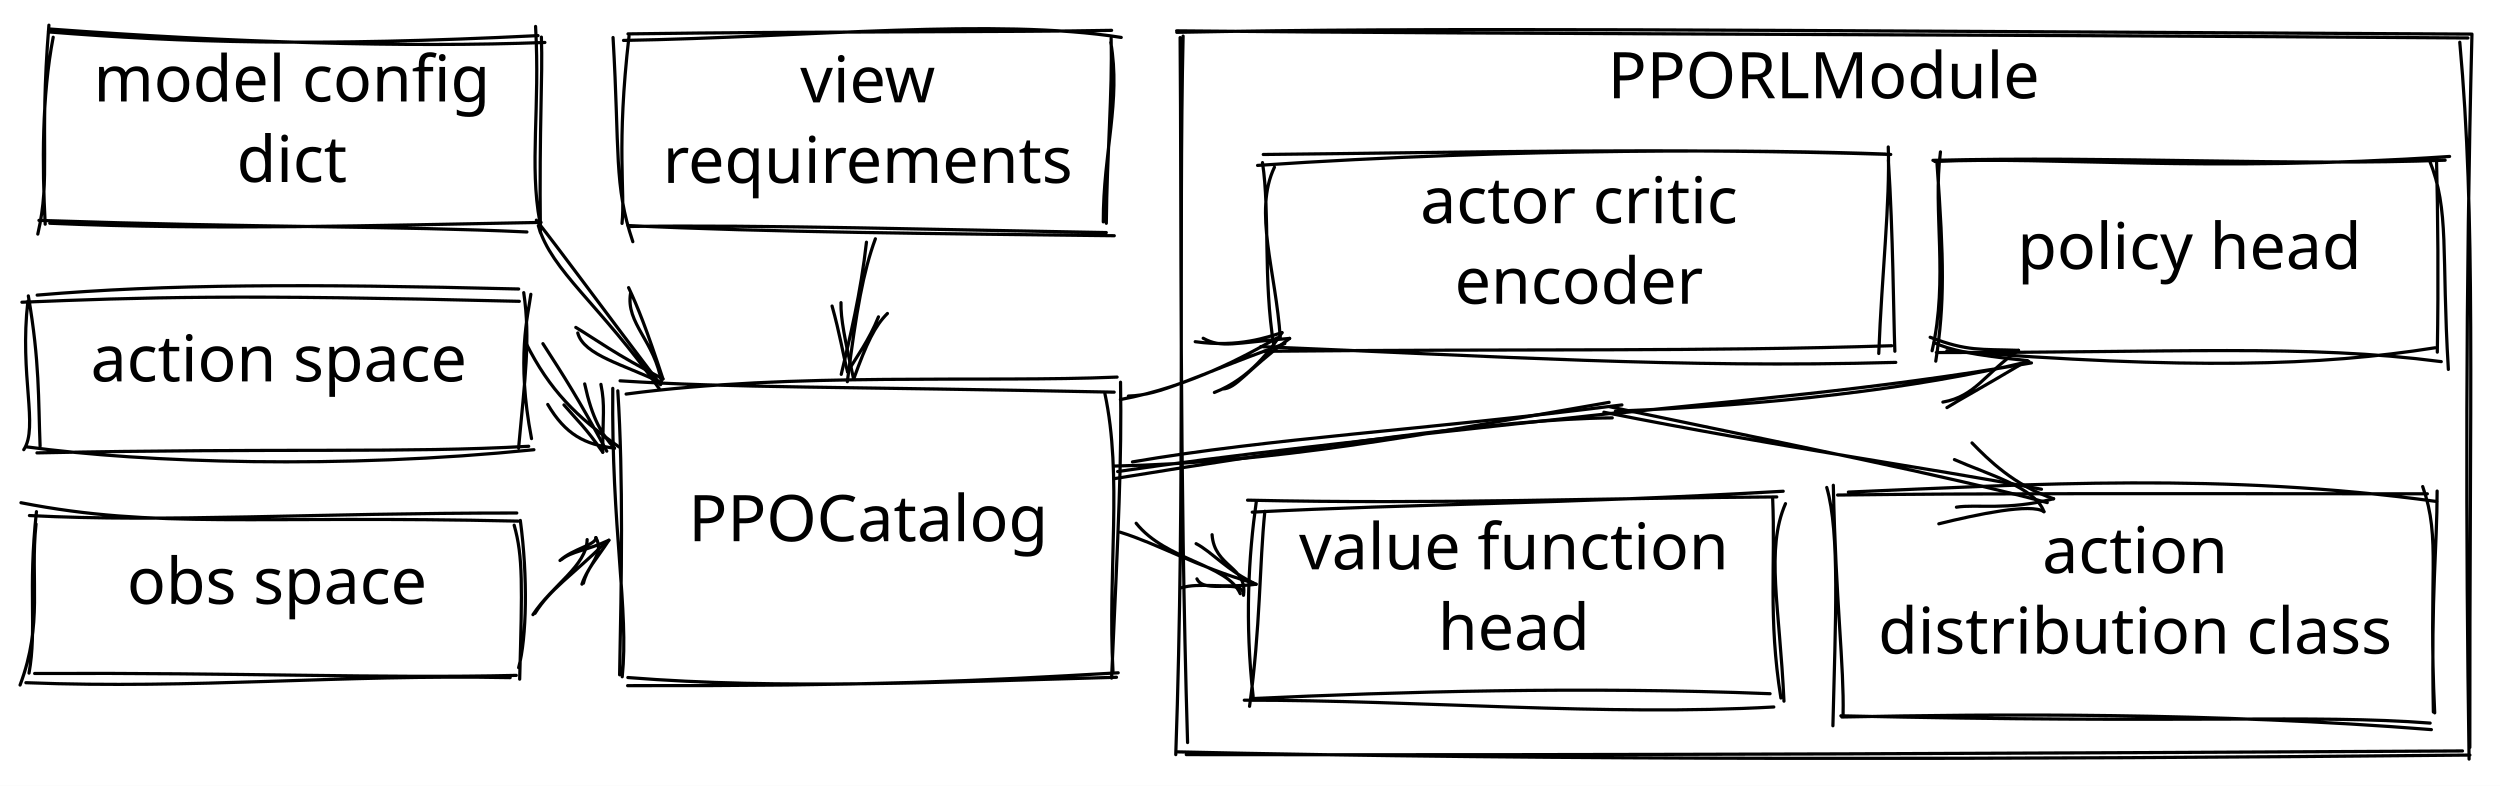
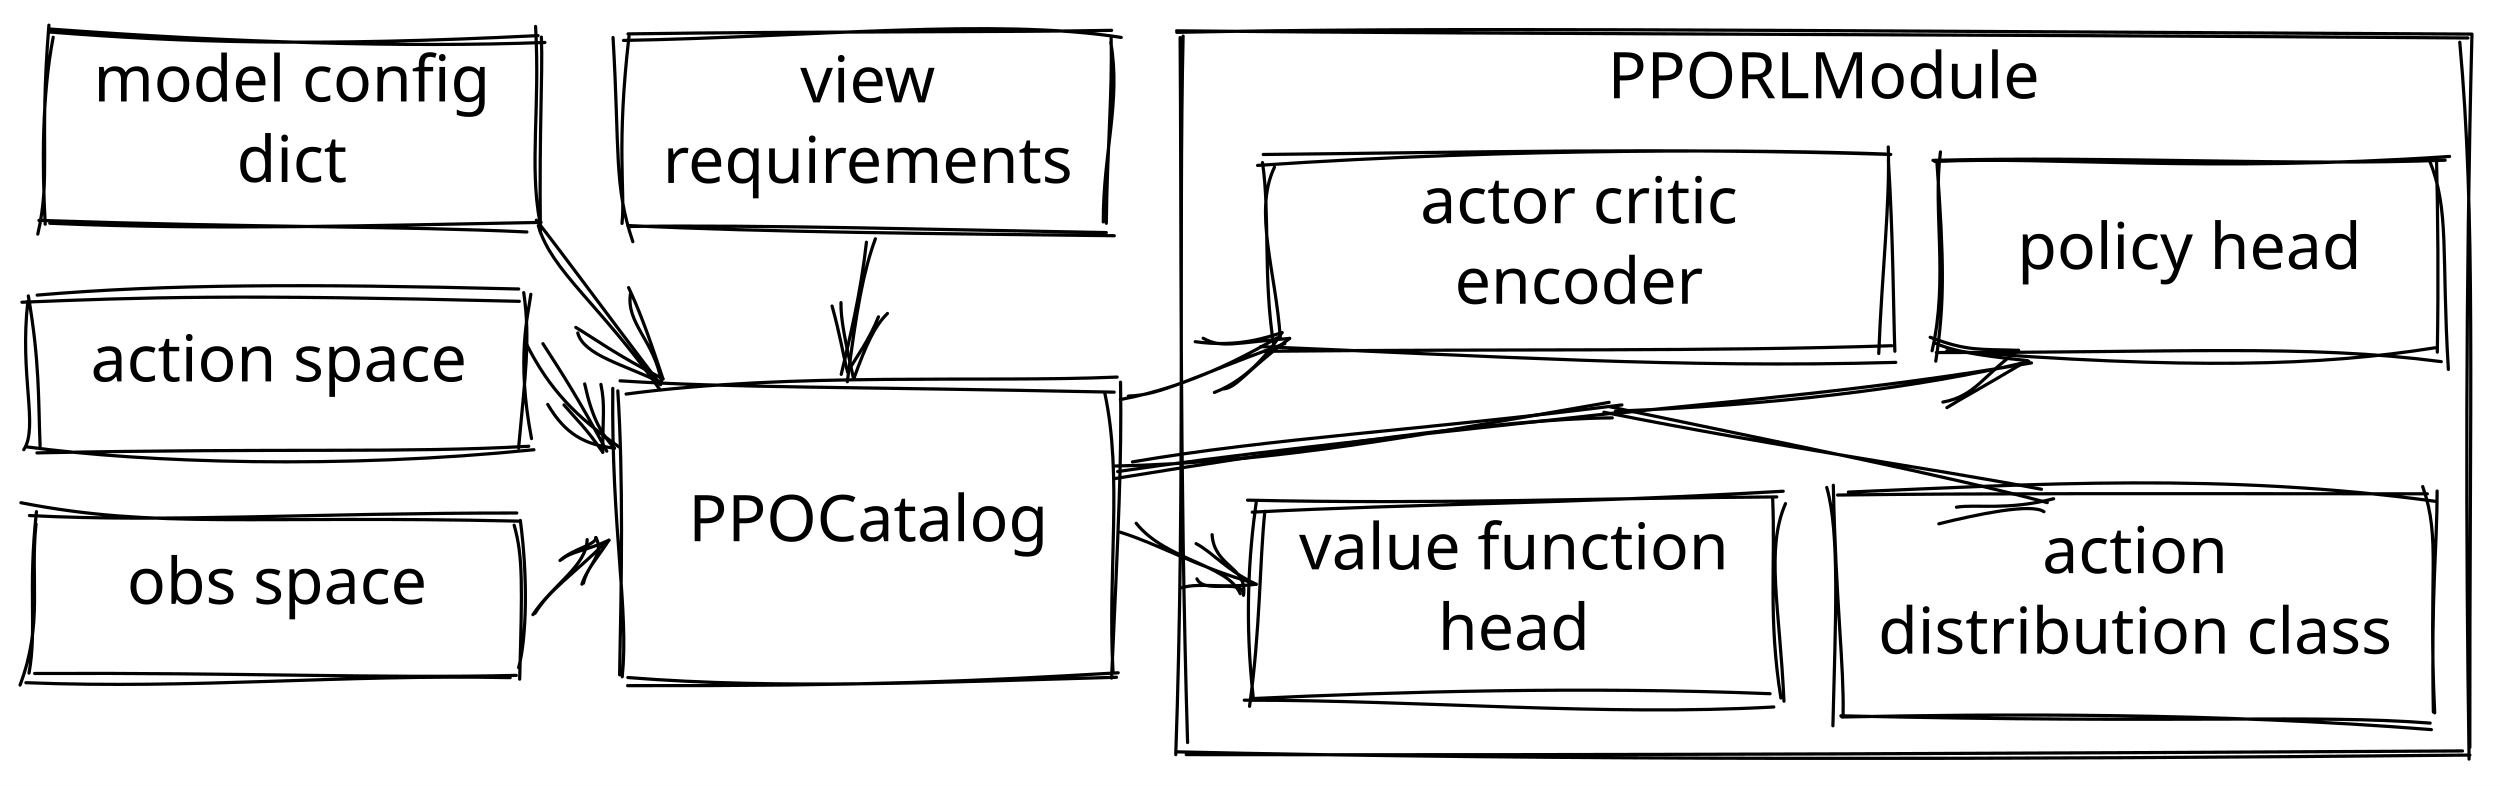
<svg xmlns="http://www.w3.org/2000/svg" version="1.1" viewBox="0 0 776.258 244" width="1552.516" height="488">
  <defs>
    <style class="style-fonts">
      @font-face {
        font-family: "Virgil";
        src: url("https://excalidraw.com/Virgil.woff2");
      }
      @font-face {
        font-family: "Cascadia";
        src: url("https://excalidraw.com/Cascadia.woff2");
      }
    </style>
  </defs>
  <rect x="0" y="0" width="776.258" height="244" fill="#ffffff" />
  <g stroke-linecap="round" transform="translate(193.0999 120.0257) rotate(0 76.5 45)">
    <path d="M1.31 2.33 C53.16 -4.53, 112.98 -1.18, 153.76 -2.94 M-0.56 -1.78 C34 0.44, 67.97 0, 152.85 1.74 M149.94 2.02 C155.51 27.97, 150.81 57.21, 152.48 88.31 M154.83 -1.35 C155.23 22.39, 154.16 43.96, 152.05 90.53 M154.1 88.88 C110.73 91.42, 77.05 93.02, 1.78 92.87 M153.57 90.27 C100.73 91.7, 49.38 94.14, 1.85 90.35 M0.1 90.11 C2.25 69.54, -3.31 44.23, -2.83 0.57 M-0.71 89.5 C-0.12 60.16, 0.47 28.63, -1.27 1.33" stroke="#000000" stroke-width="1" fill="none" />
  </g>
  <g transform="translate(210.5099 152.5257) rotate(0 59.08995 12.5)">
    <text x="59.09" y="0" font-family="Virgil, Segoe UI Emoji" font-size="20px" fill="#000000" text-anchor="middle" style="white-space: pre;" direction="ltr" dominant-baseline="text-before-edge">PPOCatalog</text>
  </g>
  <g stroke-linecap="round" transform="translate(366.2582 10) rotate(0 200 112)">
    <path d="M-0.91 -0.43 C113.69 0.69, 232.35 0.56, 400.04 1.79 M-0.86 0.04 C80.2 -1.56, 161.6 -0.64, 401.06 0.59 M397.51 3.12 C402.49 57.85, 400.53 111.36, 400.63 222.09 M401.29 0.59 C399.3 78.94, 399.37 158.38, 400.4 225.69 M398.35 223.17 C272.64 223.86, 142.05 224.53, 2.09 224.31 M400.65 224.45 C258.51 225.86, 114.57 226.1, -0.96 223.45 M2.49 220.56 C-0.05 136.65, 0.62 54.02, 0.17 1.68 M-1.18 224.31 C1.73 141.32, -0.27 61.83, 1.1 1.21" stroke="#000000" stroke-width="1" fill="none" />
  </g>
  <g transform="translate(500.3382 15) rotate(0 65.91994 12.5)">
    <text x="65.92" y="0" font-family="Virgil, Segoe UI Emoji" font-size="20px" fill="#000000" text-anchor="middle" style="white-space: pre;" direction="ltr" dominant-baseline="text-before-edge">PPORLModule</text>
  </g>
  <g stroke-linecap="round" transform="translate(393.7699 48.7894) rotate(0 96.5 30)">
    <path d="M-3.29 2.57 C77.61 -2.93, 155 -2.36, 191.75 -0.95 M-1.52 -0.82 C61.88 -1.44, 123.07 -3.04, 193.31 -0.83 M192.54 -3.15 C193.13 14.06, 190.55 36.2, 189.59 60.96 M192.57 0.92 C194.07 24.32, 194.14 48.08, 194.59 60.27 M194.87 63.73 C127.74 65.61, 69.89 61.77, -2.28 58.83 M193.61 58.56 C135.02 60.44, 81.67 59.47, -1.23 60.29 M3.77 56.25 C2.4 35.45, -4.64 16.91, 1.95 3.13 M1.79 58.8 C-1.63 37.91, 0.61 17.47, -1.76 1.7" stroke="#000000" stroke-width="1" fill="none" />
  </g>
  <g transform="translate(428.7199 53.7894) rotate(0 61.54995 25)">
    <text x="61.55" y="0" font-family="Virgil, Segoe UI Emoji" font-size="20px" fill="#000000" text-anchor="middle" style="white-space: pre;" direction="ltr" dominant-baseline="text-before-edge">actor critic </text>
    <text x="61.55" y="25" font-family="Virgil, Segoe UI Emoji" font-size="20px" fill="#000000" text-anchor="middle" style="white-space: pre;" direction="ltr" dominant-baseline="text-before-edge">encoder</text>
  </g>
  <g stroke-linecap="round" transform="translate(601.832 50.00765) rotate(0 78 30.5)">
    <path d="M-1.09 0.14 C35.38 -1.59, 82.31 3.73, 158.77 -1.43 M-1.65 -0.22 C54.35 -1.6, 109.83 1.54, 157.39 -0.26 M152.5 -0.28 C158.83 15.39, 156.19 28.29, 158.39 64.69 M154.71 -0.8 C155.14 17.63, 155.34 36.78, 154.96 59.33 M154.27 57.98 C118.66 63.62, 78.14 64.81, 2.67 58.91 M156.19 62.28 C114.07 56.8, 73.21 59.55, -0.58 59.45 M-1.91 58.9 C3.21 36.62, -1.7 15.57, 0.68 -2.84 M-0.77 62.13 C2.02 44.06, 1.79 31.22, -0.39 0.7" stroke="#000000" stroke-width="1" fill="none" />
  </g>
  <g transform="translate(627.062 68.00765) rotate(0 52.76995 12.5)">
    <text x="52.77" y="0" font-family="Virgil, Segoe UI Emoji" font-size="20px" fill="#000000" text-anchor="middle" style="white-space: pre;" direction="ltr" dominant-baseline="text-before-edge">policy head</text>
  </g>
  <g stroke-linecap="round">
    <g transform="translate(351.091 124.9379) rotate(0 22.32749 -10.46179)">
      <path d="M-3.2 -0.88 C18.71 -4.94, 36.13 -14.7, 45.48 -20.04 M-0.72 -1.96 C9.51 -2.24, 17.83 -7.44, 47.85 -18.25" stroke="#000000" stroke-width="1" fill="none" />
    </g>
    <g transform="translate(351.091 124.9379) rotate(0 22.32749 -10.46179)">
      <path d="M25.98 -3.08 C37.16 -7.39, 43.83 -16.93, 46.97 -21.65 M28.46 -4.15 C32.84 -4.3, 35.32 -9.38, 49.34 -19.86" stroke="#000000" stroke-width="1" fill="none" />
    </g>
    <g transform="translate(351.091 124.9379) rotate(0 22.32749 -10.46179)">
      <path d="M20.03 -18.84 C33.63 -16.93, 42.62 -20.35, 46.97 -21.65 M22.5 -19.91 C28.25 -16.73, 31.99 -18.48, 49.34 -19.86" stroke="#000000" stroke-width="1" fill="none" />
    </g>
  </g>
  <mask />
  <g stroke-linecap="round">
    <g transform="translate(346.802 147.6095) rotate(0 141.4702 -18.27381)">
      <path d="M-1.03 -2.89 C49.28 -3.99, 92.11 -12.13, 152.84 -22.68 M0.23 -1.19 C34.45 -6.22, 70.73 -10.19, 155.57 -19.48 M154.87 -19.24 C191.04 -23.19, 233.34 -26.25, 283.97 -34.93 M154.79 -19.94 C203.44 -21.8, 247.18 -26.8, 283.19 -35.36" stroke="#000000" stroke-width="1" fill="none" />
    </g>
    <g transform="translate(346.802 147.6095) rotate(0 141.4702 -18.27381)">
      <path d="M256.47 -22.76 C266.67 -24.58, 269.36 -31.57, 279.95 -38.83 M257.73 -21.05 C261.58 -23.48, 267.46 -26.58, 282.68 -35.64" stroke="#000000" stroke-width="1" fill="none" />
    </g>
    <g transform="translate(346.802 147.6095) rotate(0 141.4702 -18.27381)">
      <path d="M252.52 -42.89 C264.19 -38.46, 268.09 -39.25, 279.95 -38.83 M253.78 -41.19 C258.63 -38.97, 265.43 -37.39, 282.68 -35.64" stroke="#000000" stroke-width="1" fill="none" />
    </g>
  </g>
  <mask />
  <g stroke-linecap="round" transform="translate(10 159.9885) rotate(0 76 24.5)">
    <path d="M-3.49 -3.89 C38.51 4.34, 68.45 -0.04, 150.89 1.82 M-0.86 0.09 C41.91 2.29, 86.41 -0.71, 150.46 -0.7 M149.65 3.09 C152.42 12.86, 152.16 21.69, 151.36 50.89 M151.56 1.61 C153.91 19.01, 153.56 38.04, 151.04 47.32 M148.41 50.42 C95.73 49.39, 50.66 54.04, -1.96 51.99 M150.3 49.72 C107.61 50.7, 65.45 48.83, 0.76 49.13 M-3.77 52.72 C3.45 33.56, -0.68 20.36, 1.19 2.72 M-0.99 49.01 C1.49 35.43, -1.37 23.32, 1.32 -1.11" stroke="#000000" stroke-width="1" fill="none" />
  </g>
  <g transform="translate(37.43005 171.9885) rotate(0 48.56995 12.5)">
    <text x="48.57" y="0" font-family="Virgil, Segoe UI Emoji" font-size="20px" fill="#000000" text-anchor="middle" style="white-space: pre;" direction="ltr" dominant-baseline="text-before-edge">obs space</text>
  </g>
  <g stroke-linecap="round" transform="translate(10.54982 90.90203) rotate(0 76 24.5)">
    <path d="M-3.74 2.94 C33.51 1.43, 62.61 0.44, 150.7 2.66 M0.99 0.73 C41.02 -2.68, 84.67 -2.81, 150.5 -1.17 M154.28 0.48 C153.45 6.89, 149.69 20.32, 154.49 45.28 M152.07 -0.03 C154.22 14.58, 152.43 26.63, 150.47 48.22 M155.23 48.74 C95.52 54.81, 34.67 52.82, -2.28 47.85 M153.61 47.67 C115.27 49.84, 77.78 48.15, 0.93 49.72 M-3.17 48.72 C1.49 41.74, -4.57 25.68, -1.89 2.58 M1.9 47.61 C1.32 32.9, 1.79 21.57, -1.75 0.98" stroke="#000000" stroke-width="1" fill="none" />
  </g>
  <g transform="translate(24.28988 102.902) rotate(0 62.25995 12.5)">
    <text x="62.26" y="0" font-family="Virgil, Segoe UI Emoji" font-size="20px" fill="#000000" text-anchor="middle" style="white-space: pre;" direction="ltr" dominant-baseline="text-before-edge">action space</text>
  </g>
  <g stroke-linecap="round">
    <g transform="translate(167.317 108.575) rotate(0 10.44705 14.74816)">
      <path d="M-3.99 -2.02 C3.35 12.6, 11.57 20.73, 24.88 30.2 M1.26 -1.87 C7.83 8.3, 12.1 14.95, 21.09 31.51" stroke="#000000" stroke-width="1" fill="none" />
    </g>
    <g transform="translate(167.317 108.575) rotate(0 10.44705 14.74816)">
      <path d="M2.76 17.01 C8.25 26.32, 14.28 29.5, 23.48 30.58 M7.8 17.15 C12.13 22.21, 14.38 24.01, 19.84 31.84" stroke="#000000" stroke-width="1" fill="none" />
    </g>
    <g transform="translate(167.317 108.575) rotate(0 10.44705 14.74816)">
      <path d="M14.23 10.63 C16.56 21.45, 19.54 26.33, 23.48 30.58 M19.27 10.77 C20.61 17.33, 19.83 20.81, 19.84 31.84" stroke="#000000" stroke-width="1" fill="none" />
    </g>
  </g>
  <mask />
  <g stroke-linecap="round">
    <g transform="translate(166.1019 191.2518) rotate(0 10.55828 -12.05193)">
      <path d="M-0.62 -0.4 C5.47 -9.63, 16.03 -15.52, 16.21 -23.7 M0.02 -0.81 C4.7 -8.34, 11.33 -12.42, 21.73 -22.6" stroke="#000000" stroke-width="1" fill="none" />
    </g>
    <g transform="translate(166.1019 191.2518) rotate(0 10.55828 -12.05193)">
      <path d="M14.59 -9.87 C16.5 -15.79, 21.73 -19.29, 18.92 -24.32 M15.06 -10.17 C16.21 -14.83, 18.75 -17.06, 22.96 -23.51" stroke="#000000" stroke-width="1" fill="none" />
    </g>
    <g transform="translate(166.1019 191.2518) rotate(0 10.55828 -12.05193)">
      <path d="M7.78 -17.22 C11.71 -20.85, 19.07 -22.05, 18.92 -24.32 M8.25 -17.52 C11.48 -20.14, 15.99 -20.24, 22.96 -23.51" stroke="#000000" stroke-width="1" fill="none" />
    </g>
  </g>
  <mask />
  <g stroke-linecap="round" transform="translate(389.0201 156.2699) rotate(0 81.0332 30)">
    <path d="M-0.19 2.76 C50.87 0.1, 93.7 0.33, 164.67 -3.74 M-1.65 -0.97 C57.62 0.38, 110.87 -1.71, 162.67 -1.97 M165.38 0.12 C159.18 14.31, 163.56 32.07, 164.91 61.44 M161.39 -1.61 C162.29 18.63, 159.97 35.57, 163.95 60.46 M161.75 63.25 C109.24 66.18, 52.02 61.11, -2.66 61.14 M160.59 59.13 C102.78 56.82, 44.45 58.54, 0.11 60.63 M-1.03 63.04 C2.36 38.64, 2.02 19.08, 3.72 2.48 M0.08 59.92 C-2.5 36.93, -1.38 16.66, 1.11 -0.86" stroke="#000000" stroke-width="1" fill="none" />
  </g>
  <g transform="translate(396.0934 161.2699) rotate(0 73.95994 25)">
    <text x="73.96" y="0" font-family="Virgil, Segoe UI Emoji" font-size="20px" fill="#000000" text-anchor="middle" style="white-space: pre;" direction="ltr" dominant-baseline="text-before-edge">value function </text>
    <text x="73.96" y="25" font-family="Virgil, Segoe UI Emoji" font-size="20px" fill="#000000" text-anchor="middle" style="white-space: pre;" direction="ltr" dominant-baseline="text-before-edge">head</text>
  </g>
  <g stroke-linecap="round">
    <g transform="translate(348.9645 164.1124) rotate(0 19.45139 9.295154)">
      <path d="M3.82 -1.64 C13.12 10.01, 32.07 11.01, 36.13 20.23 M-1.14 1.14 C10.52 4.73, 22.49 11.81, 40.05 16.87" stroke="#000000" stroke-width="1" fill="none" />
    </g>
    <g transform="translate(348.9645 164.1124) rotate(0 19.45139 9.295154)">
      <path d="M22.69 15.63 C24.98 20.58, 37.15 15.2, 37.14 20.66 M17.73 18.41 C23.8 16.69, 30.33 18.63, 41.06 17.3" stroke="#000000" stroke-width="1" fill="none" />
    </g>
    <g transform="translate(348.9645 164.1124) rotate(0 19.45139 9.295154)">
      <path d="M27.39 1.92 C28.09 12, 38.48 11.81, 37.14 20.66 M22.43 4.7 C27.18 7.11, 32.28 13.24, 41.06 17.3" stroke="#000000" stroke-width="1" fill="none" />
    </g>
  </g>
  <mask />
  <g stroke-linecap="round" transform="translate(570.9429 151.9314) rotate(0 92 35.5)">
    <path d="M2.98 0.86 C60.59 -1.56, 119.18 -5.3, 185.79 3.8 M-0.36 1.78 C43.98 1.22, 90.63 1.35, 182.76 1.4 M181.31 -0.85 C187.1 15.51, 182.98 26.87, 185.04 69.41 M185.79 0.55 C185.79 18.4, 183.91 31.46, 184.62 69.14 M184.01 74.62 C117.11 69.27, 48.64 69.71, 0.95 70.7 M183.62 72.59 C147.28 69.82, 108.94 72.82, 0.66 70.33 M-1.82 73.42 C-1.04 40.84, 0.38 13.6, -3.73 -0.57 M1.34 70.02 C1.69 54.96, -0.92 35.15, -1.69 -1.25" stroke="#000000" stroke-width="1" fill="none" />
  </g>
  <g transform="translate(578.503 162.4314) rotate(0 84.43991 25)">
    <text x="84.44" y="0" font-family="Virgil, Segoe UI Emoji" font-size="20px" fill="#000000" text-anchor="middle" style="white-space: pre;" direction="ltr" dominant-baseline="text-before-edge">action </text>
    <text x="84.44" y="25" font-family="Virgil, Segoe UI Emoji" font-size="20px" fill="#000000" text-anchor="middle" style="white-space: pre;" direction="ltr" dominant-baseline="text-before-edge">distribution class</text>
  </g>
  <g stroke-linecap="round">
    <g transform="translate(350.0202 145.3225) rotate(0 140.9038 -4.422822)">
      <path d="M-3.85 3.27 C53.98 -6.17, 116.52 -15.35, 150.59 -15.57 M1.61 -1.9 C44.42 -9.25, 91.1 -11.71, 153.59 -19.59 M147.99 -17.33 C203.23 -6.29, 247.32 -0.34, 283.86 6.59 M149.67 -19.05 C205.55 -7.31, 254.62 2.39, 285.66 10.74" stroke="#000000" stroke-width="1" fill="none" />
    </g>
    <g transform="translate(350.0202 145.3225) rotate(0 140.9038 -4.422822)">
      <path d="M251.99 17.32 C264.01 14.35, 280.7 10.84, 284.63 13.56 M257.46 12.16 C263.56 11.16, 273.29 13.27, 287.63 9.54" stroke="#000000" stroke-width="1" fill="none" />
    </g>
    <g transform="translate(350.0202 145.3225) rotate(0 140.9038 -4.422822)">
-       <path d="M256.84 -2.62 C267.06 1.95, 281.93 5.95, 284.63 13.56 M262.3 -7.79 C267.26 -2.66, 275.53 5.5, 287.63 9.54" stroke="#000000" stroke-width="1" fill="none" />
+       <path d="M256.84 -2.62 C2.7.0rc06 1.95, 281.93 5.95, 284.63 13.56 M262.3 -7.79 C267.26 -2.66, 275.53 5.5, 287.63 9.54" stroke="#000000" stroke-width="1" fill="none" />
    </g>
  </g>
  <mask />
  <g stroke-linecap="round" transform="translate(14.6253 10.98795) rotate(0 76 30)">
    <path d="M0.54 -2 C57.85 2.24, 111.98 3.81, 154.56 2.2 M0.38 -1.08 C42.01 2.23, 83.59 3.52, 152.43 0.07 M151.67 -2.77 C153.09 22.31, 149.73 40.33, 152.97 57.76 M153.48 0.54 C153.93 13.1, 152.78 27.51, 153.17 61.14 M148.98 61.04 C108.54 59.13, 66.32 59.74, -2.53 57.44 M153.37 58.07 C101.42 58.99, 52 60.58, 0.83 58.33 M-2.89 61.69 C1.23 44, -2.5 34.39, 0.56 -3.17 M-0.59 58.62 C-1.56 40.38, -1.63 18.76, 1.89 0.58" stroke="#000000" stroke-width="1" fill="none" />
  </g>
  <g transform="translate(27.67535 15.98795) rotate(0 62.94994 25)">
    <text x="62.95" y="0" font-family="Virgil, Segoe UI Emoji" font-size="20px" fill="#000000" text-anchor="middle" style="white-space: pre;" direction="ltr" dominant-baseline="text-before-edge">model config </text>
    <text x="62.95" y="25" font-family="Virgil, Segoe UI Emoji" font-size="20px" fill="#000000" text-anchor="middle" style="white-space: pre;" direction="ltr" dominant-baseline="text-before-edge">dict</text>
  </g>
  <g stroke-linecap="round">
    <g transform="translate(167.6986 69.79949) rotate(0 18.12271 24.72186)">
      <path d="M-0.55 0.28 C3.55 14.47, 18.4 24.49, 36.99 50.89 M-1.16 -1.44 C7.4 9.47, 15.95 21.32, 37.4 49.65" stroke="#000000" stroke-width="1" fill="none" />
    </g>
    <g transform="translate(167.6986 69.79949) rotate(0 18.12271 24.72186)">
      <path d="M11.7 33.59 C13.56 40.55, 26.04 43.37, 37.73 49.1 M11.09 31.86 C17.11 35.46, 23.33 40.2, 38.15 47.86" stroke="#000000" stroke-width="1" fill="none" />
    </g>
    <g transform="translate(167.6986 69.79949) rotate(0 18.12271 24.72186)">
      <path d="M28.09 21.24 C26.54 30.7, 35.66 36.06, 37.73 49.1 M27.48 19.51 C30.25 25.33, 33.15 32.57, 38.15 47.86" stroke="#000000" stroke-width="1" fill="none" />
    </g>
  </g>
  <mask />
  <g stroke-linecap="round" transform="translate(193.4235 11.27345) rotate(0 76 30)">
    <path d="M0.18 1.28 C57.61 0.27, 115.81 -5.81, 154.72 0.35 M1.57 -0.75 C59.28 -1.59, 120.78 -1.25, 151.73 -1.85 M151.47 1.86 C154.66 20.11, 149.13 35.75, 149.15 57.61 M151.58 0.61 C152.03 17.35, 150.28 36.66, 150.09 58.05 M150.08 60.94 C100.27 60.11, 42.92 58.45, 1.76 59.05 M152.56 61.92 C99.59 61.29, 43.93 60.85, 1.47 58.75 M3.07 63.77 C-2.87 46.11, -0.97 36.2, -3.07 0.38 M-0.28 58.09 C0.73 48.14, -2.09 34.12, 1.89 -0.04" stroke="#000000" stroke-width="1" fill="none" />
  </g>
  <g transform="translate(209.0035 16.27345) rotate(0 60.41994 25)">
    <text x="60.42" y="0" font-family="Virgil, Segoe UI Emoji" font-size="20px" fill="#000000" text-anchor="middle" style="white-space: pre;" direction="ltr" dominant-baseline="text-before-edge">view </text>
    <text x="60.42" y="25" font-family="Virgil, Segoe UI Emoji" font-size="20px" fill="#000000" text-anchor="middle" style="white-space: pre;" direction="ltr" dominant-baseline="text-before-edge">requirements</text>
  </g>
  <g stroke-linecap="round">
    <g transform="translate(269.2985 74.92777) rotate(0 -2.78875 21.40684)">
      <path d="M2.51 -0.78 C-1.26 9.48, -3.35 21.21, -6.2 43.59 M-0.26 0.28 C-2.01 15.97, -5.46 30.17, -8.09 41.31" stroke="#000000" stroke-width="1" fill="none" />
    </g>
    <g transform="translate(269.2985 74.92777) rotate(0 -2.78875 21.40684)">
      <path d="M-8.17 19.05 C-8.27 24.06, -7 30.3, -4.24 42.8 M-10.94 20.1 C-8.58 28.42, -7.51 35.23, -6.13 40.53" stroke="#000000" stroke-width="1" fill="none" />
    </g>
    <g transform="translate(269.2985 74.92777) rotate(0 -2.78875 21.40684)">
      <path d="M6.25 22.41 C2.36 26.26, -0.21 31.6, -4.24 42.8 M3.47 23.46 C0.61 30.58, -3.48 36.19, -6.13 40.53" stroke="#000000" stroke-width="1" fill="none" />
    </g>
  </g>
  <mask />
</svg>
